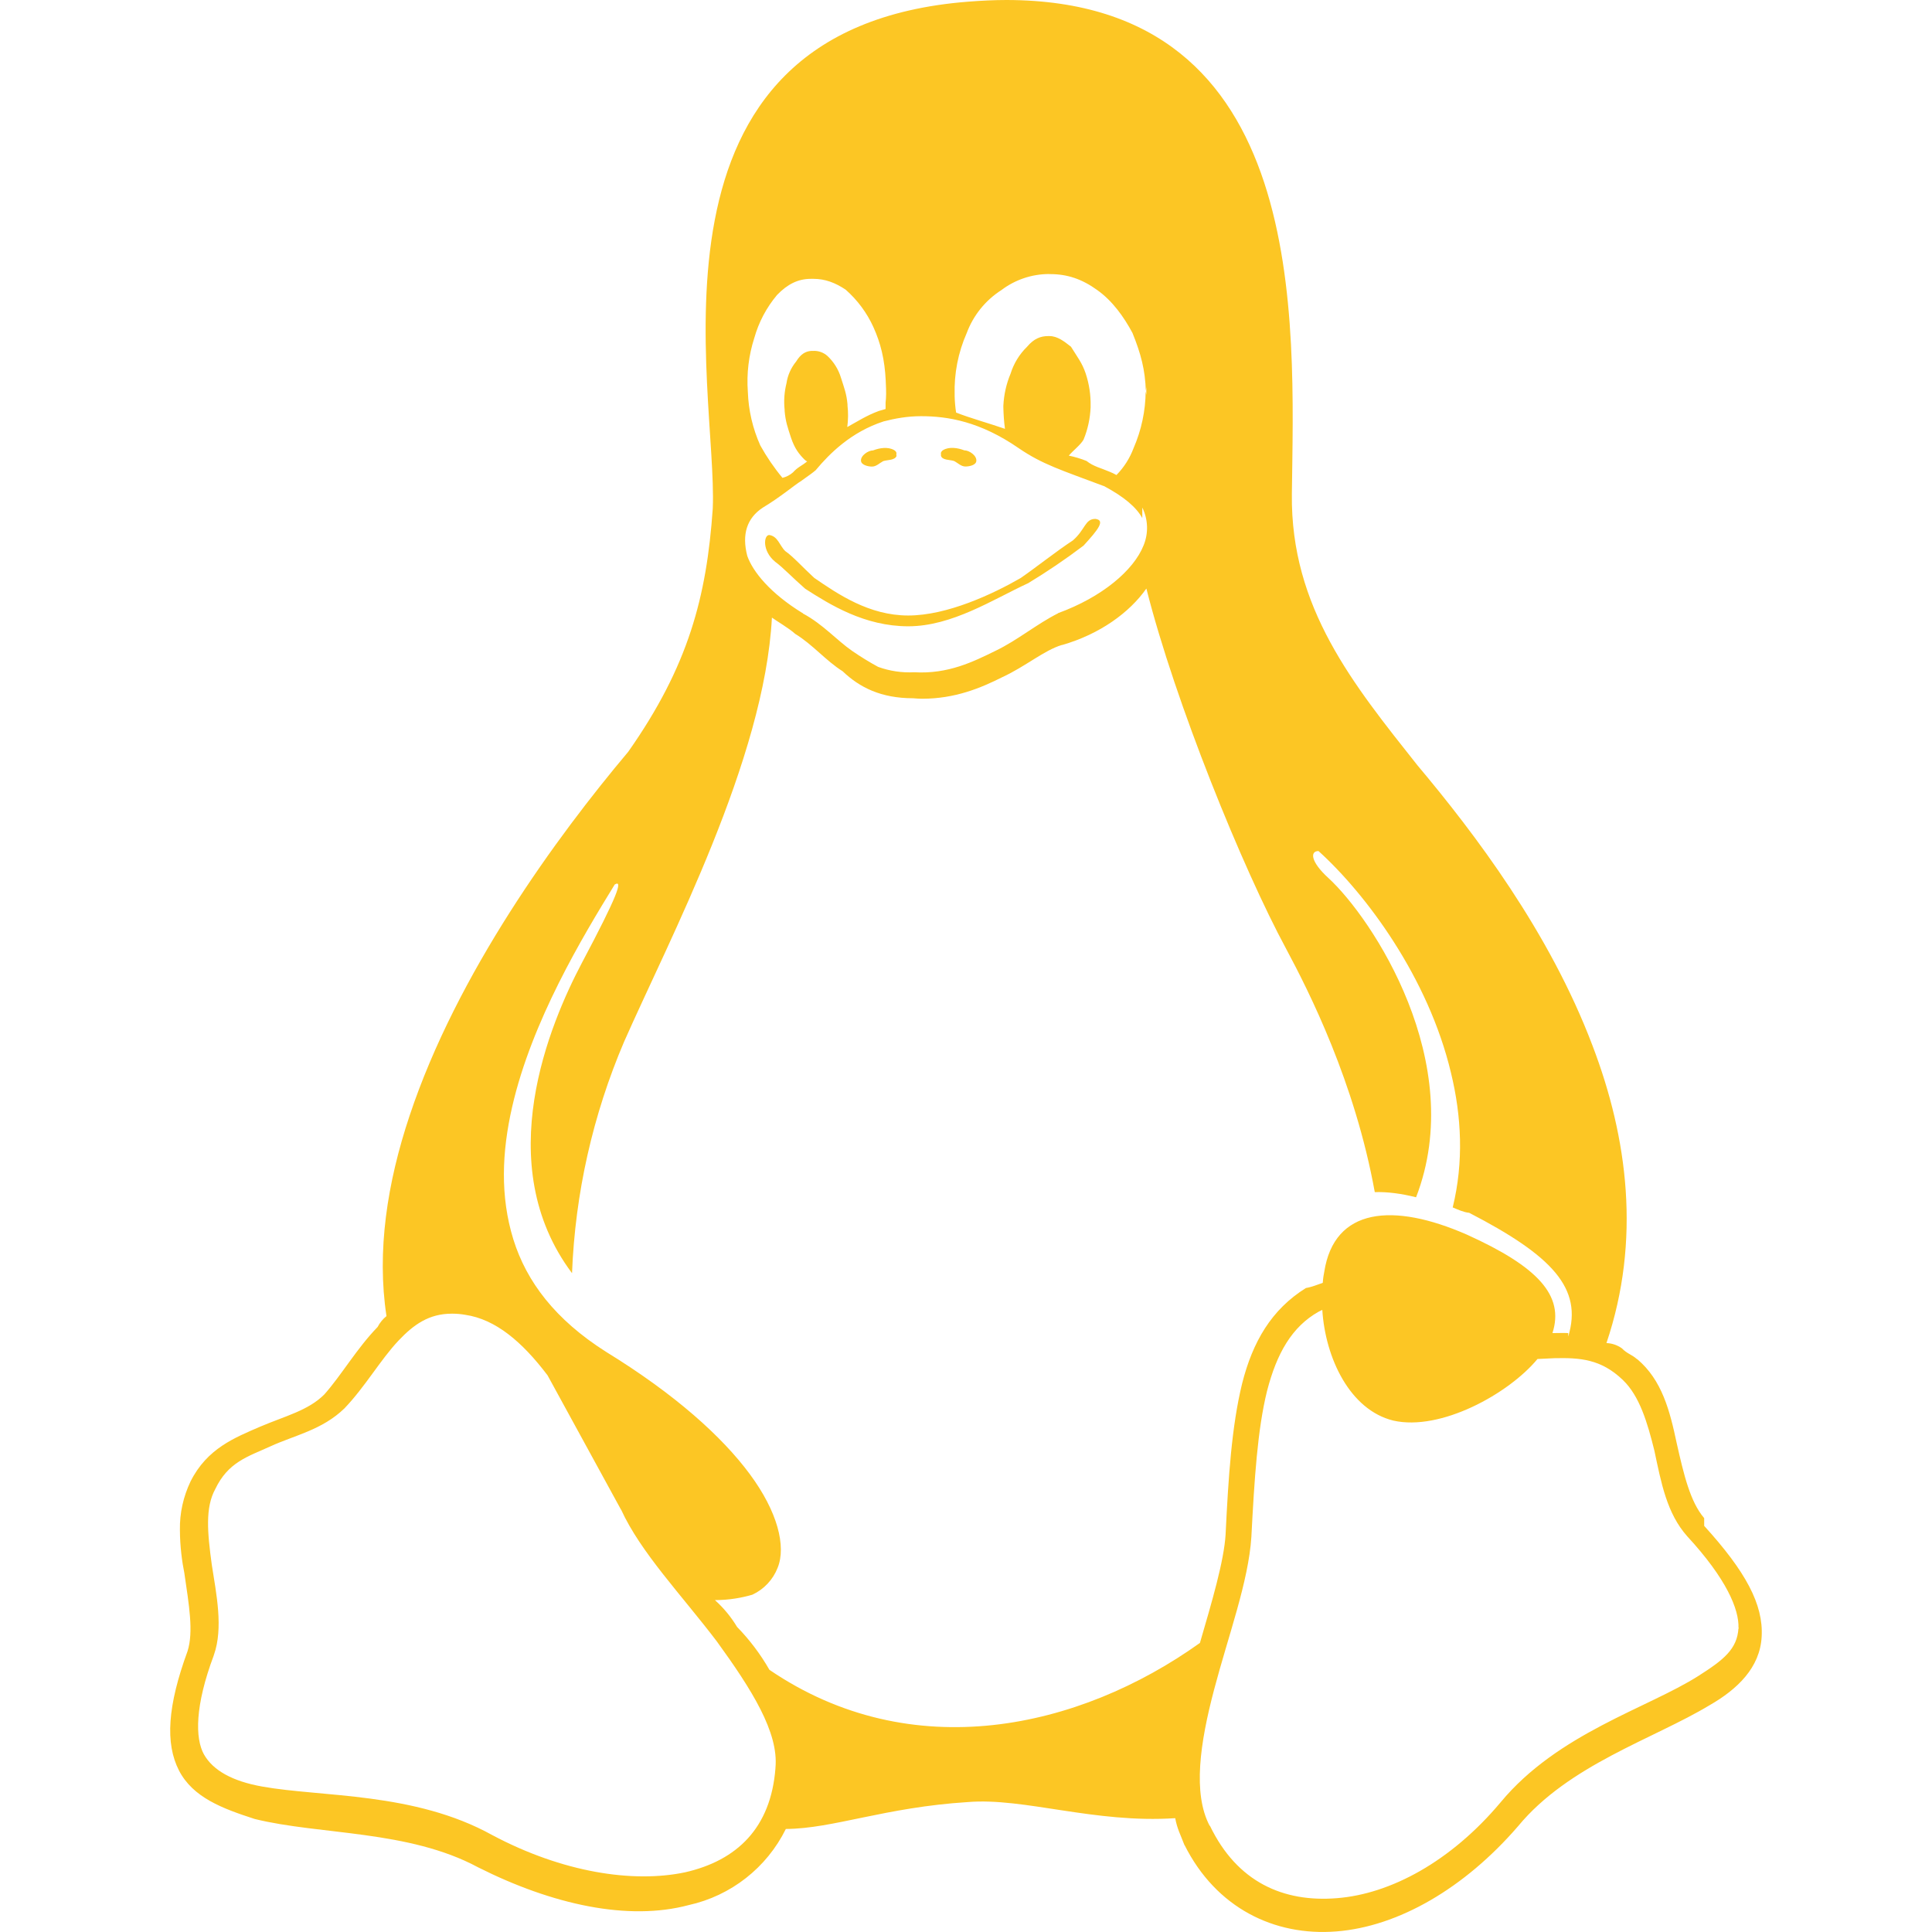
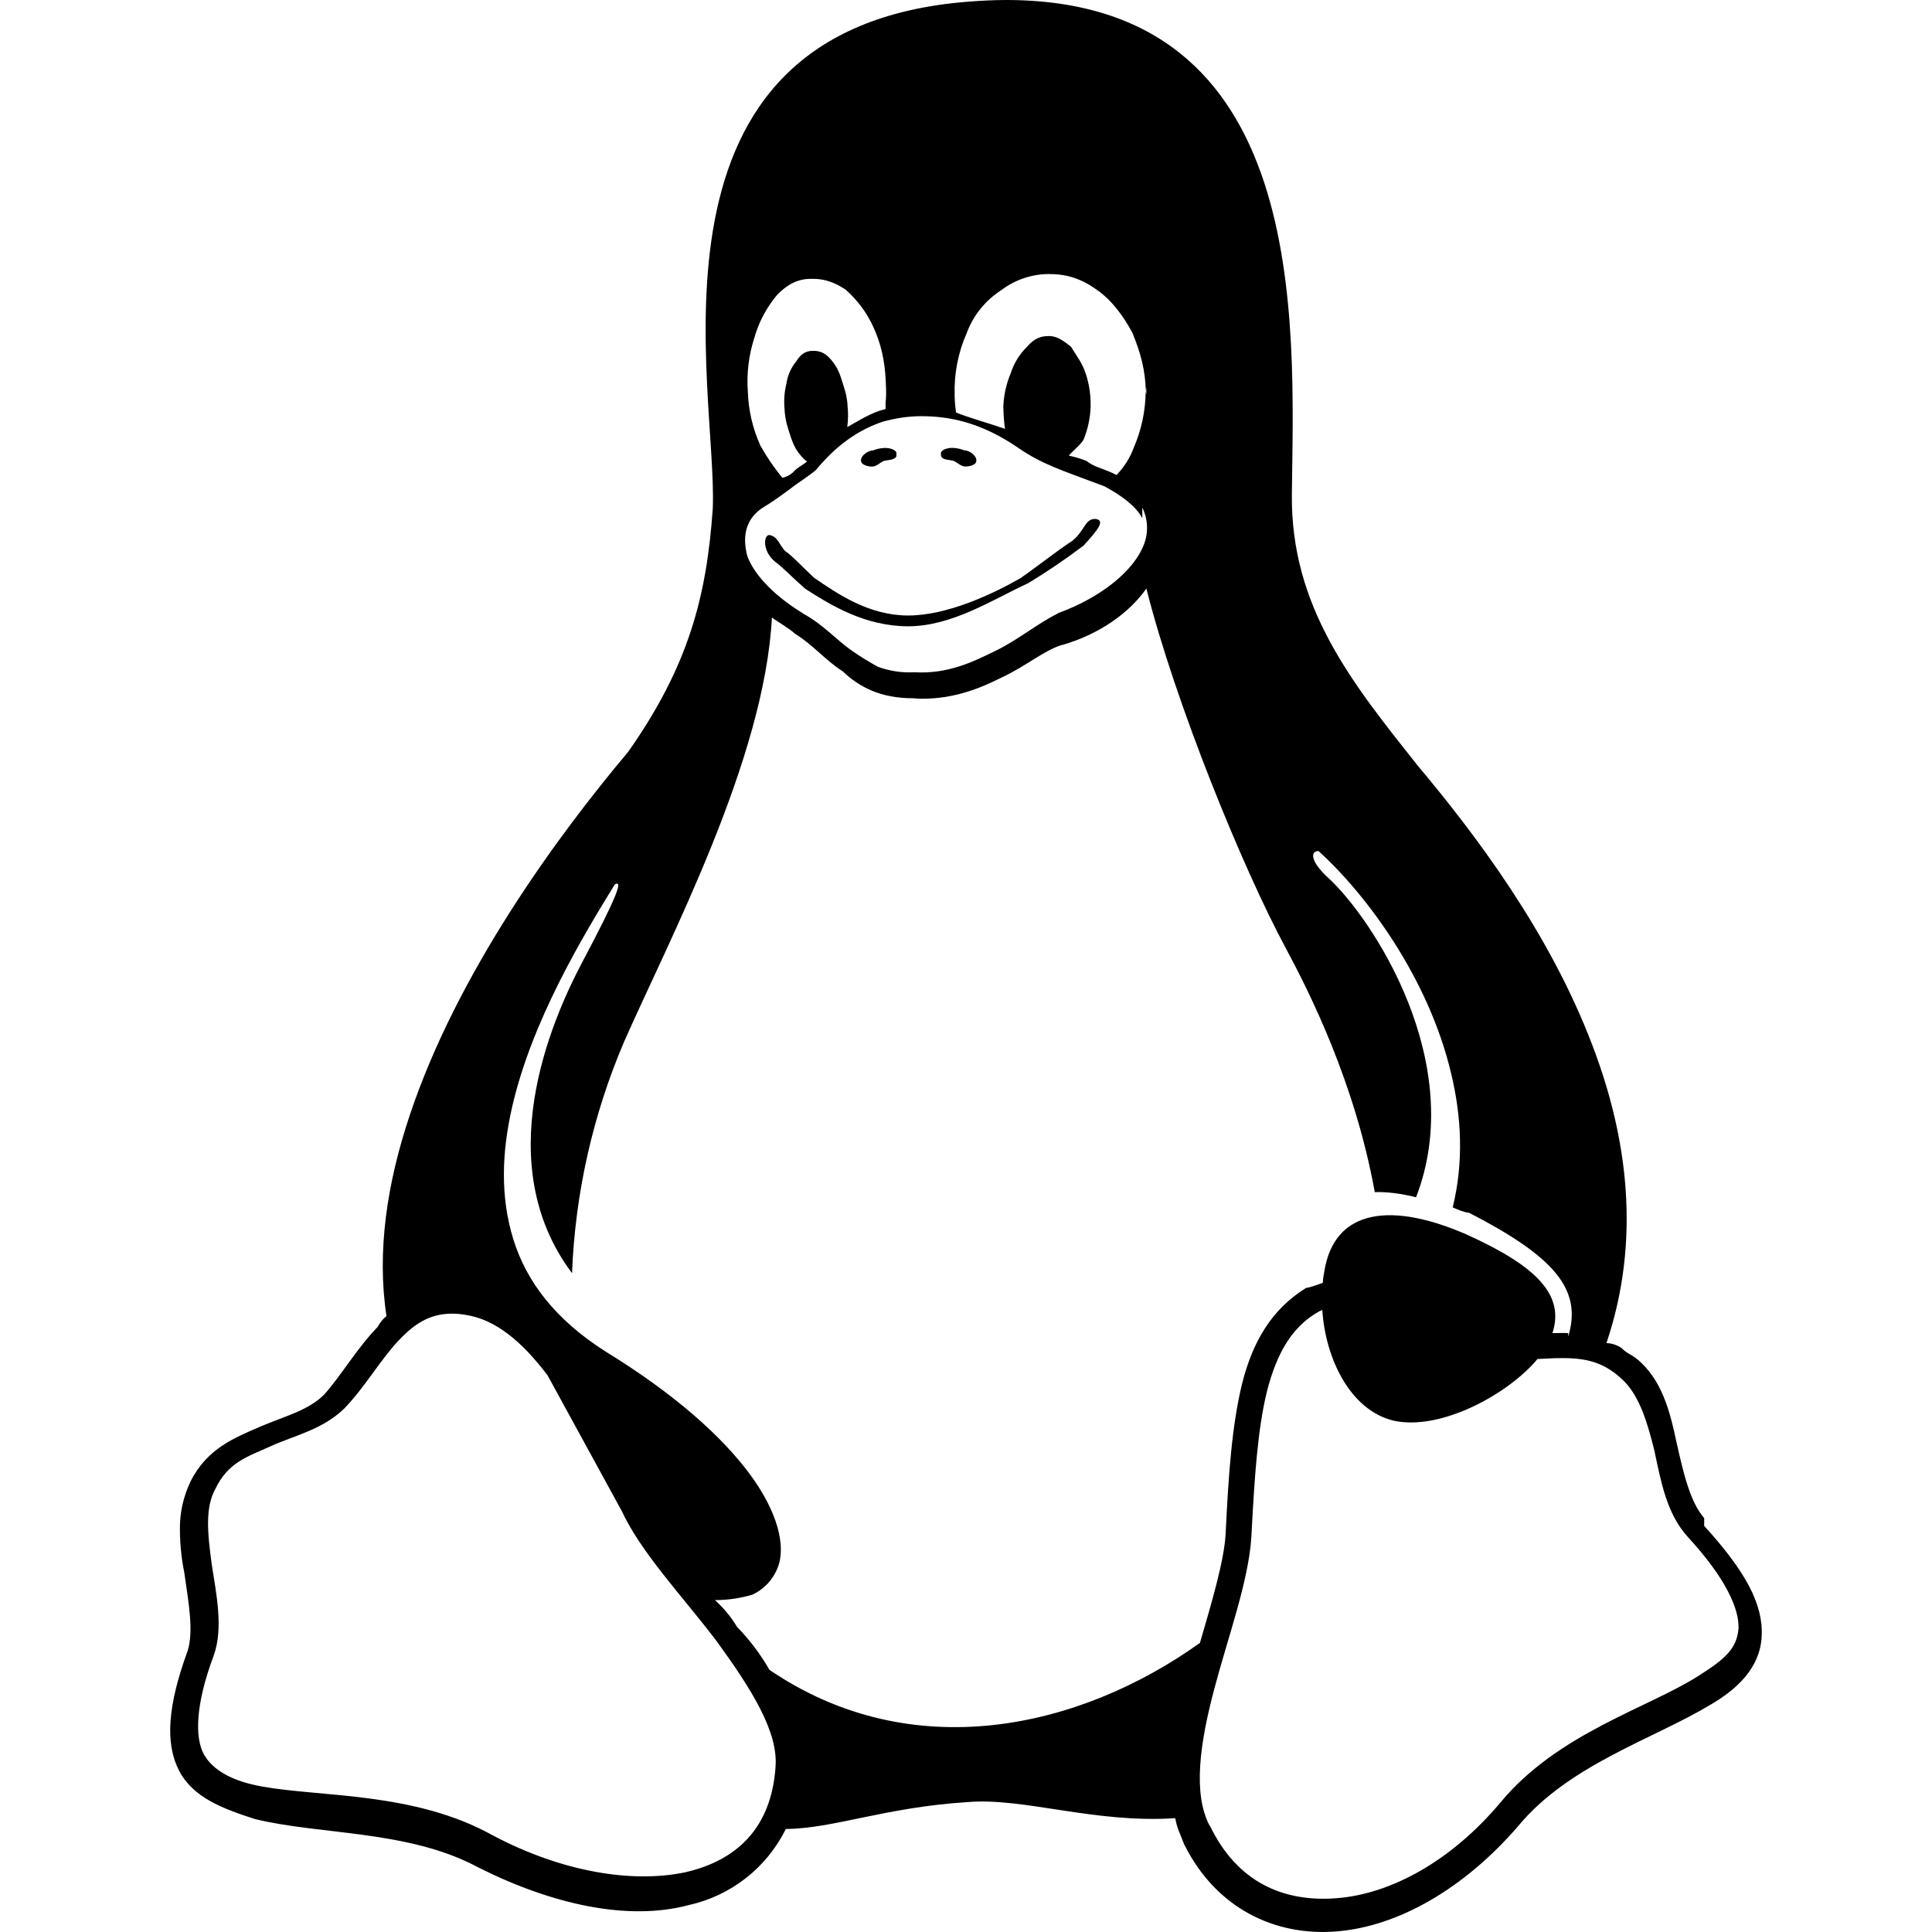
- <svg xmlns="http://www.w3.org/2000/svg" width="288" height="288">
-   <svg viewBox="0 0 24 24" width="288" height="288">
-     <path d="M12.504 0c-.155 0-.315.008-.48.021-4.226.333-3.105 4.807-3.17 6.298-.076 1.092-.3 1.953-1.05 3.02-.885 1.051-2.127 2.75-2.716 4.521-.278.832-.41 1.684-.287 2.489a.424.424 0 0 0-.11.135c-.26.268-.45.6-.663.839-.199.199-.485.267-.797.4-.313.136-.658.269-.864.68-.09.189-.136.394-.132.602 0 .199.027.4.055.536.058.399.116.728.04.97-.249.68-.28 1.145-.106 1.484.174.334.535.47.94.601.81.2 1.91.135 2.774.6.926.466 1.866.67 2.616.47.526-.116.97-.464 1.208-.946.587-.003 1.23-.269 2.26-.334.699-.058 1.574.267 2.577.2.025.134.063.198.114.333l.003.003c.391.778 1.113 1.132 1.884 1.071.771-.06 1.592-.536 2.257-1.306.631-.765 1.683-1.084 2.378-1.503.348-.199.629-.469.649-.853.023-.4-.2-.811-.714-1.376v-.097l-.003-.003c-.17-.2-.25-.535-.338-.926-.085-.401-.182-.786-.492-1.046h-.003c-.059-.054-.123-.067-.188-.135a.357.357 0 0 0-.19-.064c.431-1.278.264-2.55-.173-3.694-.533-1.41-1.465-2.638-2.175-3.483-.796-1.005-1.576-1.957-1.56-3.368.026-2.152.236-6.133-3.544-6.139zm.529 3.405h.013c.213 0 .396.062.584.198.19.135.33.332.438.533.105.259.158.459.166.724 0-.02.006-.04.006-.06v.105a.086.086 0 0 1-.004-.021l-.004-.024a1.807 1.807 0 0 1-.15.706.953.953 0 0 1-.213.335.71.71 0 0 0-.088-.042c-.104-.045-.198-.064-.284-.133a1.312 1.312 0 0 0-.22-.066c.05-.06.146-.133.183-.198.053-.128.082-.264.088-.402v-.02a1.21 1.21 0 0 0-.061-.4c-.045-.134-.101-.2-.183-.333-.084-.066-.167-.132-.267-.132h-.016c-.093 0-.176.03-.262.132a.8.8 0 0 0-.205.334 1.18 1.18 0 0 0-.09.4v.019c.002.089.008.179.02.267-.193-.067-.438-.135-.607-.202a1.635 1.635 0 0 1-.018-.2v-.02a1.772 1.772 0 0 1 .15-.768 1.08 1.08 0 0 1 .43-.533.985.985 0 0 1 .594-.2zm-2.962.059h.036c.142 0 .27.048.399.135.146.129.264.288.344.465.09.199.14.4.153.667v.004c.007.134.006.2-.002.266v.08c-.03.007-.056.018-.083.024-.152.055-.274.135-.393.2.012-.09.013-.18.003-.267v-.015c-.012-.133-.04-.2-.082-.333a.613.613 0 0 0-.166-.267.248.248 0 0 0-.183-.064h-.021c-.071.006-.13.04-.186.132a.552.552 0 0 0-.12.27.944.944 0 0 0-.023.33v.015c.012.135.037.2.08.334.046.134.098.2.166.268.01.009.02.018.034.024-.07.057-.117.07-.176.136a.304.304 0 0 1-.131.068 2.62 2.62 0 0 1-.275-.402 1.772 1.772 0 0 1-.155-.667 1.759 1.759 0 0 1 .08-.668 1.43 1.43 0 0 1 .283-.535c.128-.133.26-.2.418-.2zm1.37 1.706c.332 0 .733.065 1.216.399.293.2.523.269 1.052.468h.003c.255.136.405.266.478.399v-.131a.571.571 0 0 1 .016.47c-.123.31-.516.643-1.063.842v.002c-.268.135-.501.333-.775.465-.276.135-.588.292-1.012.267a1.139 1.139 0 0 1-.448-.067 3.566 3.566 0 0 1-.322-.198c-.195-.135-.363-.332-.612-.465v-.005h-.005c-.4-.246-.616-.512-.686-.71-.07-.268-.005-.47.193-.6.224-.135.38-.271.483-.336.104-.074.143-.102.176-.131h.002v-.003c.169-.202.436-.47.839-.601.139-.036.294-.065.466-.065zm2.8 2.142c.358 1.417 1.196 3.475 1.735 4.473.286.534.855 1.659 1.102 3.024.156-.005.33.018.513.064.646-1.671-.546-3.467-1.089-3.966-.22-.2-.232-.335-.123-.335.59.534 1.365 1.572 1.646 2.757.13.535.16 1.104.021 1.67.067.028.135.06.205.067 1.032.534 1.413.938 1.23 1.537v-.043c-.06-.003-.12 0-.18 0h-.016c.151-.467-.182-.825-1.065-1.224-.915-.4-1.646-.336-1.77.465-.008.043-.013.066-.018.135-.068.023-.139.053-.209.064-.43.268-.662.669-.793 1.187-.13.533-.17 1.156-.205 1.869v.003c-.02.334-.17.838-.319 1.35-1.5 1.072-3.58 1.538-5.348.334a2.645 2.645 0 0 0-.402-.533 1.45 1.45 0 0 0-.275-.333c.182 0 .338-.03.465-.067a.615.615 0 0 0 .314-.334c.108-.267 0-.697-.345-1.163-.345-.467-.931-.995-1.788-1.521-.63-.4-.986-.87-1.15-1.396-.165-.534-.143-1.085-.015-1.645.245-1.07.873-2.11 1.274-2.763.107-.065.037.135-.408.974-.396.751-1.14 2.497-.122 3.854a8.123 8.123 0 0 1 .647-2.876c.564-1.278 1.743-3.504 1.836-5.268.048.036.217.135.289.202.218.133.38.333.59.465.21.201.477.335.876.335.039.003.075.006.11.006.412 0 .73-.134.997-.268.29-.134.52-.334.74-.4h.005c.467-.135.835-.402 1.044-.7zm2.185 8.958c.037.6.343 1.245.882 1.377.588.134 1.434-.333 1.791-.765l.211-.01c.315-.007.577.01.847.268l.003.003c.208.199.305.53.391.876.085.4.154.78.409 1.066.486.527.645.906.636 1.14l.003-.007v.018l-.003-.012c-.015.262-.185.396-.498.595-.63.401-1.746.712-2.457 1.57-.618.737-1.37 1.14-2.036 1.191-.664.053-1.237-.2-1.574-.898l-.005-.003c-.21-.4-.12-1.025.056-1.69.176-.668.428-1.344.463-1.897.037-.714.076-1.335.195-1.814.12-.465.308-.797.641-.984l.045-.022zm-10.814.049h.01c.053 0 .105.005.157.014.376.055.706.333 1.023.752l.91 1.664.003.003c.243.533.754 1.064 1.189 1.637.434.598.77 1.131.729 1.57v.006c-.057.744-.48 1.148-1.125 1.294-.645.135-1.52.002-2.395-.464-.968-.536-2.118-.469-2.857-.602-.369-.066-.61-.2-.723-.4-.11-.2-.113-.602.123-1.23v-.004l.002-.003c.117-.334.03-.752-.027-1.118-.055-.401-.083-.71.043-.94.16-.334.396-.4.69-.533.294-.135.64-.202.915-.47h.002v-.002c.256-.268.445-.601.668-.838.19-.201.38-.336.663-.336zm7.159-9.074c-.435.201-.945.535-1.488.535-.542 0-.97-.267-1.28-.466-.154-.134-.28-.268-.373-.335-.164-.134-.144-.333-.074-.333.109.016.129.134.199.2.096.066.215.2.36.333.292.2.68.467 1.167.467.485 0 1.053-.267 1.398-.466.195-.135.445-.334.648-.467.156-.136.149-.267.279-.267.128.016.034.134-.147.332a8.097 8.097 0 0 1-.69.468zm-1.082-1.583V5.64c-.006-.02.013-.042.029-.05.074-.043.18-.027.26.004.063 0 .16.067.15.135-.006.049-.085.066-.135.066-.055 0-.092-.043-.141-.068-.052-.018-.146-.008-.163-.065zm-.551 0c-.02.058-.113.049-.166.066-.047.025-.086.068-.14.068-.05 0-.13-.02-.136-.068-.01-.066.088-.133.15-.133.08-.031.184-.047.259-.005.019.009.036.03.03.05v.02h.003z" fill="#fcc624" class="color000 svgShape" />
-   </svg>
+ <svg xmlns="http://www.w3.org/2000/svg" role="img" viewBox="0 0 24 24">
+   <path d="M12.504 0c-.155 0-.315.008-.48.021-4.226.333-3.105 4.807-3.17 6.298-.076 1.092-.3 1.953-1.05 3.02-.885 1.051-2.127 2.75-2.716 4.521-.278.832-.41 1.684-.287 2.489a.424.424 0 00-.11.135c-.26.268-.45.6-.663.839-.199.199-.485.267-.797.4-.313.136-.658.269-.864.68-.09.189-.136.394-.132.602 0 .199.027.4.055.536.058.399.116.728.04.97-.249.68-.28 1.145-.106 1.484.174.334.535.47.94.601.81.2 1.91.135 2.774.6.926.466 1.866.67 2.616.47.526-.116.97-.464 1.208-.946.587-.003 1.23-.269 2.26-.334.699-.058 1.574.267 2.577.2.025.134.063.198.114.333l.003.003c.391.778 1.113 1.132 1.884 1.071.771-.06 1.592-.536 2.257-1.306.631-.765 1.683-1.084 2.378-1.503.348-.199.629-.469.649-.853.023-.4-.2-.811-.714-1.376v-.097l-.003-.003c-.17-.2-.25-.535-.338-.926-.085-.401-.182-.786-.492-1.046h-.003c-.059-.054-.123-.067-.188-.135a.357.357 0 00-.19-.064c.431-1.278.264-2.55-.173-3.694-.533-1.41-1.465-2.638-2.175-3.483-.796-1.005-1.576-1.957-1.56-3.368.026-2.152.236-6.133-3.544-6.139zm.529 3.405h.013c.213 0 .396.062.584.198.19.135.33.332.438.533.105.259.158.459.166.724 0-.02.006-.04.006-.06v.105a.086.086 0 01-.004-.021l-.004-.024a1.807 1.807 0 01-.15.706.953.953 0 01-.213.335.71.71 0 00-.088-.042c-.104-.045-.198-.064-.284-.133a1.312 1.312 0 00-.22-.066c.05-.06.146-.133.183-.198.053-.128.082-.264.088-.402v-.02a1.21 1.21 0 00-.061-.4c-.045-.134-.101-.2-.183-.333-.084-.066-.167-.132-.267-.132h-.016c-.093 0-.176.03-.262.132a.8.8 0 00-.205.334 1.18 1.18 0 00-.09.4v.019c.002.089.008.179.02.267-.193-.067-.438-.135-.607-.202a1.635 1.635 0 01-.018-.2v-.02a1.772 1.772 0 01.15-.768c.082-.22.232-.406.43-.533a.985.985 0 01.594-.2zm-2.962.059h.036c.142 0 .27.048.399.135.146.129.264.288.344.465.09.199.14.4.153.667v.004c.007.134.006.2-.002.266v.08c-.03.007-.056.018-.083.024-.152.055-.274.135-.393.2.012-.09.013-.18.003-.267v-.015c-.012-.133-.04-.2-.082-.333a.613.613 0 00-.166-.267.248.248 0 00-.183-.064h-.021c-.071.006-.13.04-.186.132a.552.552 0 00-.12.27.944.944 0 00-.023.33v.015c.012.135.037.2.08.334.046.134.098.2.166.268.01.009.02.018.034.024-.07.057-.117.07-.176.136a.304.304 0 01-.131.068 2.62 2.62 0 01-.275-.402 1.772 1.772 0 01-.155-.667 1.759 1.759 0 01.08-.668 1.43 1.43 0 01.283-.535c.128-.133.26-.2.418-.2zm1.37 1.706c.332 0 .733.065 1.216.399.293.2.523.269 1.052.468h.003c.255.136.405.266.478.399v-.131a.571.571 0 01.016.47c-.123.31-.516.643-1.063.842v.002c-.268.135-.501.333-.775.465-.276.135-.588.292-1.012.267a1.139 1.139 0 01-.448-.067 3.566 3.566 0 01-.322-.198c-.195-.135-.363-.332-.612-.465v-.005h-.005c-.4-.246-.616-.512-.686-.71-.07-.268-.005-.47.193-.6.224-.135.38-.271.483-.336.104-.074.143-.102.176-.131h.002v-.003c.169-.202.436-.47.839-.601.139-.036.294-.065.466-.065zm2.8 2.142c.358 1.417 1.196 3.475 1.735 4.473.286.534.855 1.659 1.102 3.024.156-.005.33.018.513.064.646-1.671-.546-3.467-1.089-3.966-.22-.2-.232-.335-.123-.335.59.534 1.365 1.572 1.646 2.757.13.535.16 1.104.021 1.67.067.028.135.06.205.067 1.032.534 1.413.938 1.23 1.537v-.043c-.06-.003-.12 0-.18 0h-.016c.151-.467-.182-.825-1.065-1.224-.915-.4-1.646-.336-1.77.465-.008.043-.013.066-.018.135-.068.023-.139.053-.209.064-.43.268-.662.669-.793 1.187-.13.533-.17 1.156-.205 1.869v.003c-.02.334-.17.838-.319 1.35-1.5 1.072-3.58 1.538-5.348.334a2.645 2.645 0 00-.402-.533 1.45 1.45 0 00-.275-.333c.182 0 .338-.03.465-.067a.615.615 0 00.314-.334c.108-.267 0-.697-.345-1.163-.345-.467-.931-.995-1.788-1.521-.63-.4-.986-.87-1.15-1.396-.165-.534-.143-1.085-.015-1.645.245-1.07.873-2.11 1.274-2.763.107-.065.037.135-.408.974-.396.751-1.14 2.497-.122 3.854a8.123 8.123 0 01.647-2.876c.564-1.278 1.743-3.504 1.836-5.268.048.036.217.135.289.202.218.133.38.333.59.465.21.201.477.335.876.335.039.003.075.006.11.006.412 0 .73-.134.997-.268.29-.134.52-.334.74-.4h.005c.467-.135.835-.402 1.044-.7zm2.185 8.958c.037.6.343 1.245.882 1.377.588.134 1.434-.333 1.791-.765l.211-.01c.315-.007.577.01.847.268l.003.003c.208.199.305.53.391.876.085.4.154.78.409 1.066.486.527.645.906.636 1.14l.003-.007v.018l-.003-.012c-.015.262-.185.396-.498.595-.63.401-1.746.712-2.457 1.57-.618.737-1.37 1.14-2.036 1.191-.664.053-1.237-.2-1.574-.898l-.005-.003c-.21-.4-.12-1.025.056-1.69.176-.668.428-1.344.463-1.897.037-.714.076-1.335.195-1.814.12-.465.308-.797.641-.984l.045-.022zm-10.814.049h.01c.053 0 .105.005.157.014.376.055.706.333 1.023.752l.91 1.664.003.003c.243.533.754 1.064 1.189 1.637.434.598.77 1.131.729 1.57v.006c-.057.744-.48 1.148-1.125 1.294-.645.135-1.52.002-2.395-.464-.968-.536-2.118-.469-2.857-.602-.369-.066-.61-.2-.723-.4-.11-.2-.113-.602.123-1.23v-.004l.002-.003c.117-.334.03-.752-.027-1.118-.055-.401-.083-.71.043-.94.16-.334.396-.4.69-.533.294-.135.64-.202.915-.47h.002v-.002c.256-.268.445-.601.668-.838.19-.201.38-.336.663-.336zm7.159-9.074c-.435.201-.945.535-1.488.535-.542 0-.97-.267-1.28-.466-.154-.134-.28-.268-.373-.335-.164-.134-.144-.333-.074-.333.109.016.129.134.199.2.096.066.215.2.36.333.292.2.68.467 1.167.467.485 0 1.053-.267 1.398-.466.195-.135.445-.334.648-.467.156-.136.149-.267.279-.267.128.016.034.134-.147.332a8.097 8.097 0 01-.69.468zm-1.082-1.583V5.64c-.006-.02.013-.042.029-.05.074-.043.18-.027.26.004.063 0 .16.067.15.135-.006.049-.085.066-.135.066-.055 0-.092-.043-.141-.068-.052-.018-.146-.008-.163-.065zm-.551 0c-.02.058-.113.049-.166.066-.047.025-.086.068-.14.068-.05 0-.13-.02-.136-.068-.01-.066.088-.133.15-.133.08-.031.184-.047.259-.005.019.009.036.03.03.05v.02h.003z" />
</svg>
